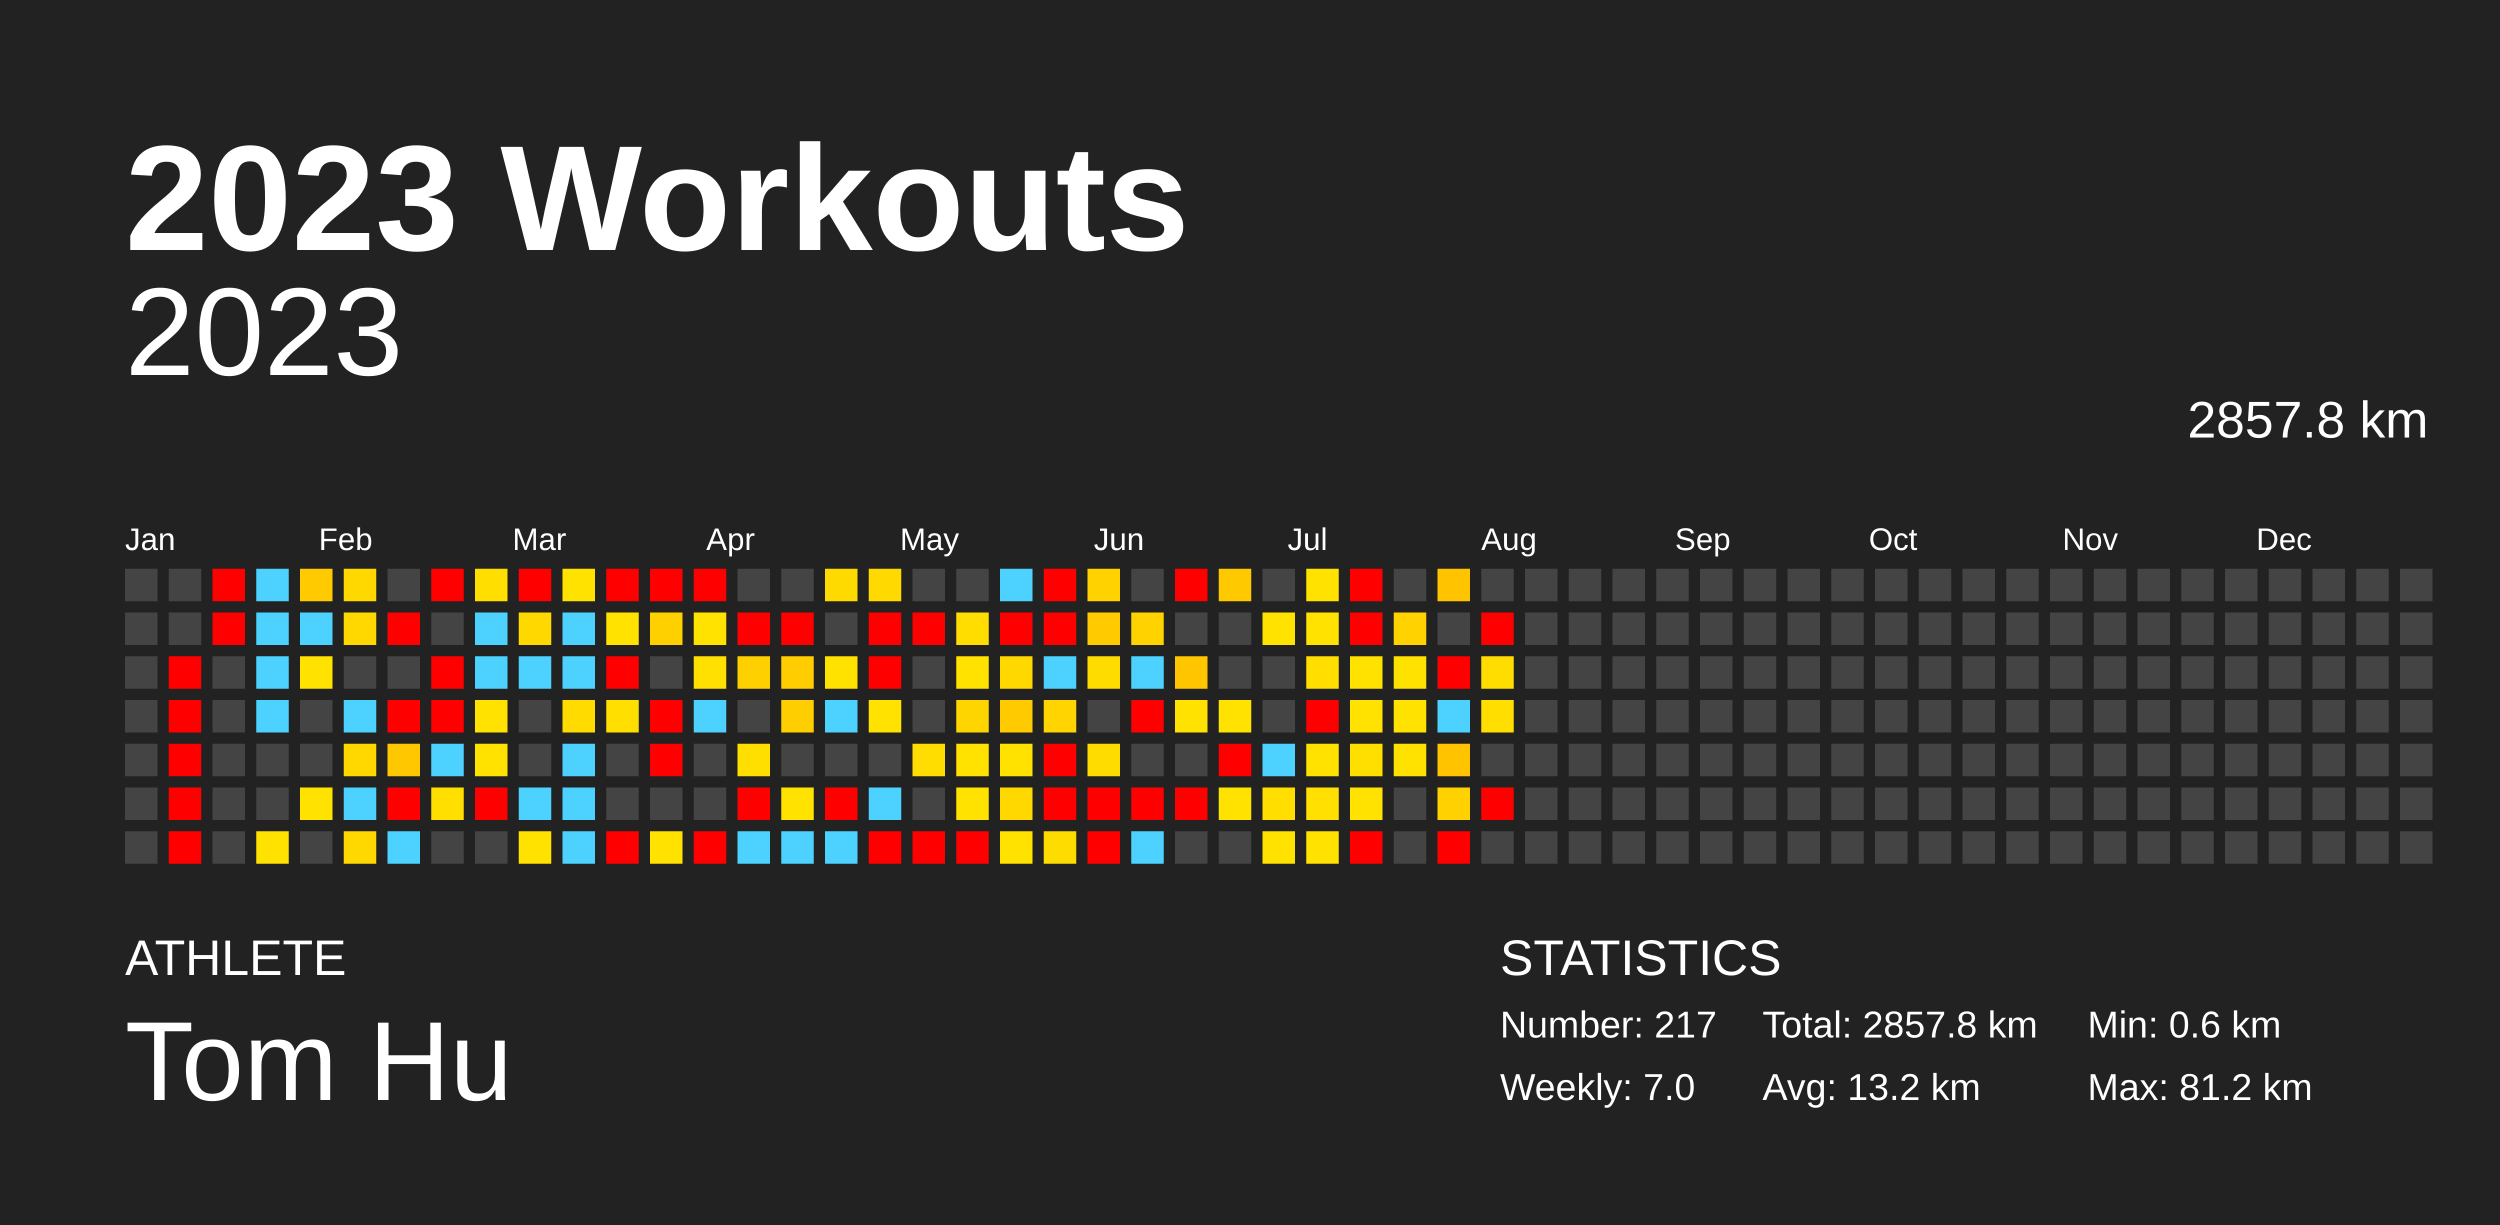
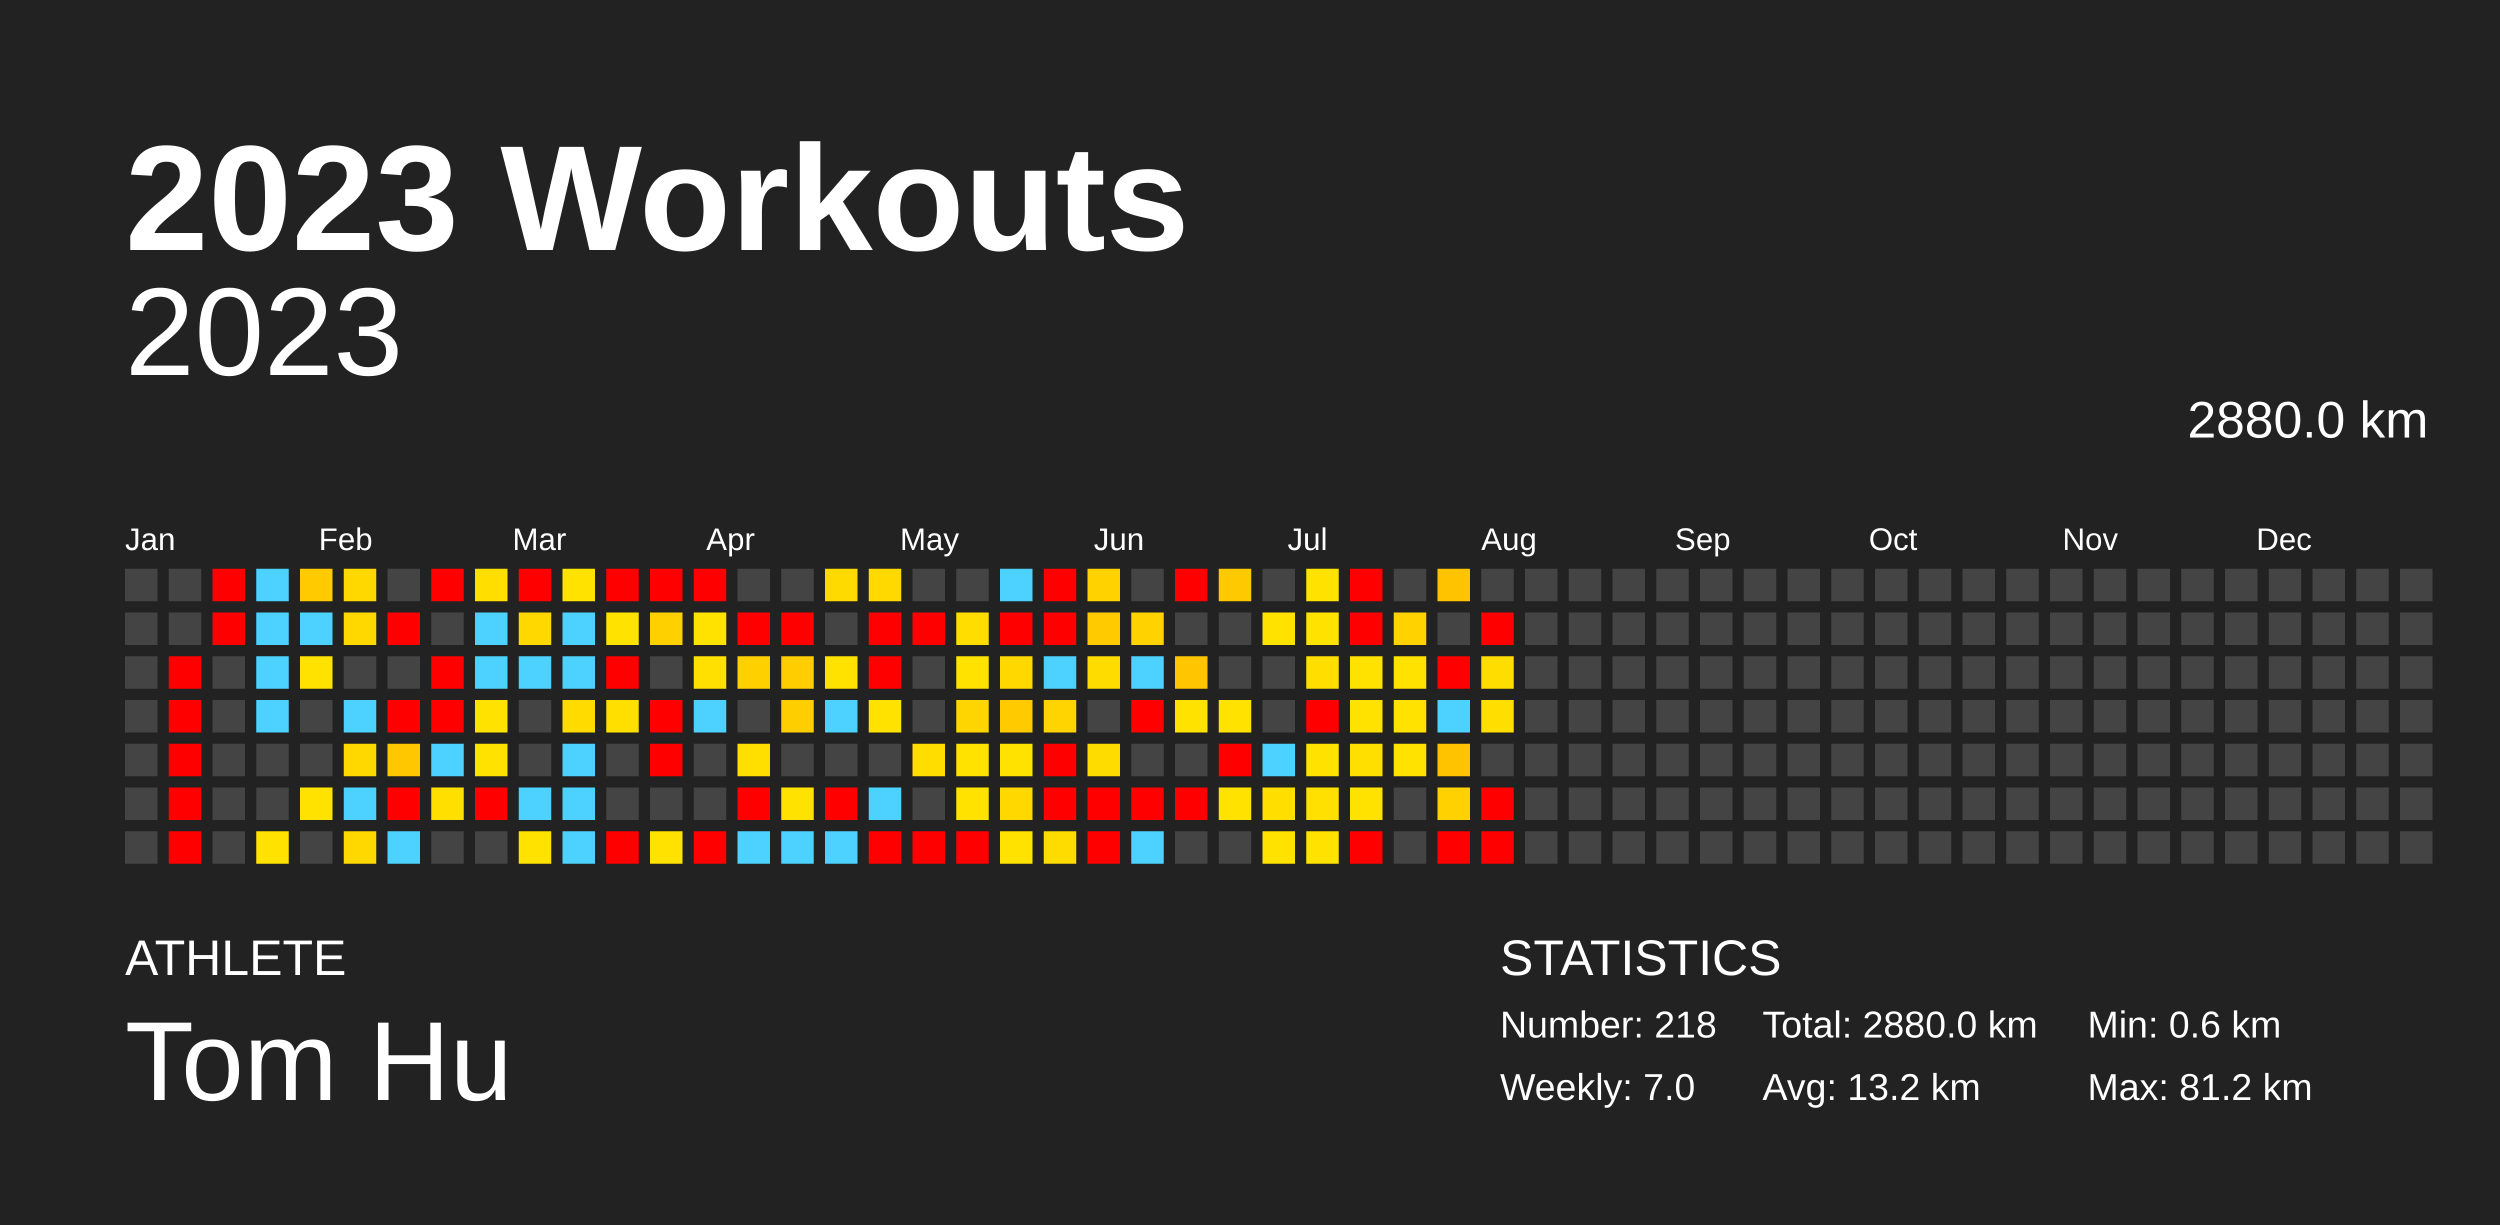
<svg xmlns="http://www.w3.org/2000/svg" baseProfile="full" height="98mm" version="1.1" viewBox="0,0,200,98" width="200mm">
  <defs />
  <rect fill="#222222" height="98" width="200" x="0" y="0" />
  <text fill="#FFFFFF" style="font-size:12px; font-family:Arial; font-weight:bold;" x="10" y="20">2023 Workouts</text>
  <text fill="#FFFFFF" style="font-size:4px; font-family:Arial" x="10" y="78">ATHLETE</text>
  <text fill="#FFFFFF" style="font-size:9px; font-family:Arial" x="10" y="88">Tom Hu</text>
  <text fill="#FFFFFF" style="font-size:4px; font-family:Arial" x="120" y="78">STATISTICS</text>
-   <text fill="#FFFFFF" style="font-size:3px; font-family:Arial" x="120" y="83">Number: 217</text>
+   <text fill="#FFFFFF" style="font-size:3px; font-family:Arial" x="120" y="83">Number: 218</text>
  <text fill="#FFFFFF" style="font-size:3px; font-family:Arial" x="120" y="88">Weekly: 7.0</text>
-   <text fill="#FFFFFF" style="font-size:3px; font-family:Arial" x="141" y="83">Total: 2857.8 km</text>
+   <text fill="#FFFFFF" style="font-size:3px; font-family:Arial" x="141" y="83">Total: 2880.0 km</text>
  <text fill="#FFFFFF" style="font-size:3px; font-family:Arial" x="141" y="88">Avg: 13.2 km</text>
  <text fill="#FFFFFF" style="font-size:3px; font-family:Arial" x="167" y="83">Min: 0.6 km</text>
  <text fill="#FFFFFF" style="font-size:3px; font-family:Arial" x="167" y="88">Max: 81.2 km</text>
  <text alignment-baseline="hanging" fill="#FFFFFF" style="font-size:10.0px; font-family:Arial;" x="10" y="30">2023</text>
-   <text alignment-baseline="hanging" fill="#FFFFFF" style="font-size:4.125px; font-family:Arial;" x="175" y="35">2857.8 km</text>
+   <text alignment-baseline="hanging" fill="#FFFFFF" style="font-size:4.125px; font-family:Arial;" x="175" y="35">2880.0 km</text>
  <text fill="#FFFFFF" style="font-size:2.5px; font-family:Arial" x="10.0" y="44">Jan</text>
  <text fill="#FFFFFF" style="font-size:2.5px; font-family:Arial" x="25.5" y="44">Feb</text>
  <text fill="#FFFFFF" style="font-size:2.5px; font-family:Arial" x="41.0" y="44">Mar</text>
  <text fill="#FFFFFF" style="font-size:2.5px; font-family:Arial" x="56.5" y="44">Apr</text>
  <text fill="#FFFFFF" style="font-size:2.5px; font-family:Arial" x="72.0" y="44">May</text>
  <text fill="#FFFFFF" style="font-size:2.5px; font-family:Arial" x="87.5" y="44">Jun</text>
  <text fill="#FFFFFF" style="font-size:2.5px; font-family:Arial" x="103.0" y="44">Jul</text>
  <text fill="#FFFFFF" style="font-size:2.5px; font-family:Arial" x="118.5" y="44">Aug</text>
  <text fill="#FFFFFF" style="font-size:2.5px; font-family:Arial" x="134.0" y="44">Sep</text>
  <text fill="#FFFFFF" style="font-size:2.5px; font-family:Arial" x="149.5" y="44">Oct</text>
  <text fill="#FFFFFF" style="font-size:2.5px; font-family:Arial" x="165.0" y="44">Nov</text>
  <text fill="#FFFFFF" style="font-size:2.5px; font-family:Arial" x="180.5" y="44">Dec</text>
  <rect fill="#444444" height="2.6" width="2.6" x="10.0" y="45.5" />
  <rect fill="#444444" height="2.6" width="2.6" x="10.0" y="49.0" />
  <rect fill="#444444" height="2.6" width="2.6" x="10.0" y="52.5" />
  <rect fill="#444444" height="2.6" width="2.6" x="10.0" y="56.0" />
  <rect fill="#444444" height="2.6" width="2.6" x="10.0" y="59.5" />
  <rect fill="#444444" height="2.6" width="2.6" x="10.0" y="63.0" />
  <rect fill="#444444" height="2.6" width="2.6" x="10.0" y="66.5" />
  <rect fill="#444444" height="2.6" width="2.6" x="13.5" y="45.5" />
  <rect fill="#444444" height="2.6" width="2.6" x="13.5" y="49.0" />
  <rect fill="red" height="2.6" width="2.6" x="13.5" y="52.5" />
  <rect fill="red" height="2.6" width="2.6" x="13.5" y="56.0" />
  <rect fill="red" height="2.6" width="2.6" x="13.5" y="59.5" />
  <rect fill="red" height="2.6" width="2.6" x="13.5" y="63.0" />
  <rect fill="red" height="2.6" width="2.6" x="13.5" y="66.5" />
  <rect fill="red" height="2.6" width="2.6" x="17.0" y="45.5" />
  <rect fill="red" height="2.6" width="2.6" x="17.0" y="49.0" />
  <rect fill="#444444" height="2.6" width="2.6" x="17.0" y="52.5" />
  <rect fill="#444444" height="2.6" width="2.6" x="17.0" y="56.0" />
  <rect fill="#444444" height="2.6" width="2.6" x="17.0" y="59.5" />
  <rect fill="#444444" height="2.6" width="2.6" x="17.0" y="63.0" />
  <rect fill="#444444" height="2.6" width="2.6" x="17.0" y="66.5" />
  <rect fill="#4dd2ff" height="2.6" width="2.6" x="20.5" y="45.5" />
  <rect fill="#4dd2ff" height="2.6" width="2.6" x="20.5" y="49.0" />
  <rect fill="#4dd2ff" height="2.6" width="2.6" x="20.5" y="52.5" />
  <rect fill="#4dd2ff" height="2.6" width="2.6" x="20.5" y="56.0" />
  <rect fill="#444444" height="2.6" width="2.6" x="20.5" y="59.5" />
  <rect fill="#444444" height="2.6" width="2.6" x="20.5" y="63.0" />
  <rect fill="#ffe200" height="2.6" width="2.6" x="20.5" y="66.5" />
  <rect fill="#ffca00" height="2.6" width="2.6" x="24.0" y="45.5" />
  <rect fill="#4dd2ff" height="2.6" width="2.6" x="24.0" y="49.0" />
  <rect fill="#ffe200" height="2.6" width="2.6" x="24.0" y="52.5" />
  <rect fill="#444444" height="2.6" width="2.6" x="24.0" y="56.0" />
  <rect fill="#444444" height="2.6" width="2.6" x="24.0" y="59.5" />
  <rect fill="#ffe200" height="2.6" width="2.6" x="24.0" y="63.0" />
  <rect fill="#444444" height="2.6" width="2.6" x="24.0" y="66.5" />
  <rect fill="#ffd800" height="2.6" width="2.6" x="27.5" y="45.5" />
  <rect fill="#ffd800" height="2.6" width="2.6" x="27.5" y="49.0" />
  <rect fill="#444444" height="2.6" width="2.6" x="27.5" y="52.5" />
  <rect fill="#4dd2ff" height="2.6" width="2.6" x="27.5" y="56.0" />
  <rect fill="#ffd800" height="2.6" width="2.6" x="27.5" y="59.5" />
  <rect fill="#4dd2ff" height="2.6" width="2.6" x="27.5" y="63.0" />
  <rect fill="#ffd800" height="2.6" width="2.6" x="27.5" y="66.5" />
  <rect fill="#444444" height="2.6" width="2.6" x="31.0" y="45.5" />
  <rect fill="red" height="2.6" width="2.6" x="31.0" y="49.0" />
  <rect fill="#444444" height="2.6" width="2.6" x="31.0" y="52.5" />
  <rect fill="red" height="2.6" width="2.6" x="31.0" y="56.0" />
  <rect fill="#ffc700" height="2.6" width="2.6" x="31.0" y="59.5" />
  <rect fill="red" height="2.6" width="2.6" x="31.0" y="63.0" />
  <rect fill="#4dd2ff" height="2.6" width="2.6" x="31.0" y="66.5" />
  <rect fill="red" height="2.6" width="2.6" x="34.5" y="45.5" />
  <rect fill="#444444" height="2.6" width="2.6" x="34.5" y="49.0" />
  <rect fill="red" height="2.6" width="2.6" x="34.5" y="52.5" />
  <rect fill="red" height="2.6" width="2.6" x="34.5" y="56.0" />
  <rect fill="#4dd2ff" height="2.6" width="2.6" x="34.5" y="59.5" />
  <rect fill="#ffdf00" height="2.6" width="2.6" x="34.5" y="63.0" />
  <rect fill="#444444" height="2.6" width="2.6" x="34.5" y="66.5" />
  <rect fill="#ffde00" height="2.6" width="2.6" x="38.0" y="45.5" />
  <rect fill="#4dd2ff" height="2.6" width="2.6" x="38.0" y="49.0" />
  <rect fill="#4dd2ff" height="2.6" width="2.6" x="38.0" y="52.5" />
  <rect fill="#ffe200" height="2.6" width="2.6" x="38.0" y="56.0" />
  <rect fill="#ffe200" height="2.6" width="2.6" x="38.0" y="59.5" />
  <rect fill="red" height="2.6" width="2.6" x="38.0" y="63.0" />
  <rect fill="#444444" height="2.6" width="2.6" x="38.0" y="66.5" />
  <rect fill="red" height="2.6" width="2.6" x="41.5" y="45.5" />
  <rect fill="#ffd800" height="2.6" width="2.6" x="41.5" y="49.0" />
  <rect fill="#4dd2ff" height="2.6" width="2.6" x="41.5" y="52.5" />
  <rect fill="#444444" height="2.6" width="2.6" x="41.5" y="56.0" />
  <rect fill="#444444" height="2.6" width="2.6" x="41.5" y="59.5" />
  <rect fill="#4dd2ff" height="2.6" width="2.6" x="41.5" y="63.0" />
  <rect fill="#ffe200" height="2.6" width="2.6" x="41.5" y="66.5" />
  <rect fill="#ffe200" height="2.6" width="2.6" x="45.0" y="45.5" />
  <rect fill="#4dd2ff" height="2.6" width="2.6" x="45.0" y="49.0" />
  <rect fill="#4dd2ff" height="2.6" width="2.6" x="45.0" y="52.5" />
  <rect fill="#ffdb00" height="2.6" width="2.6" x="45.0" y="56.0" />
  <rect fill="#4dd2ff" height="2.6" width="2.6" x="45.0" y="59.5" />
  <rect fill="#4dd2ff" height="2.6" width="2.6" x="45.0" y="63.0" />
  <rect fill="#4dd2ff" height="2.6" width="2.6" x="45.0" y="66.5" />
  <rect fill="red" height="2.6" width="2.6" x="48.5" y="45.5" />
  <rect fill="#ffe200" height="2.6" width="2.6" x="48.5" y="49.0" />
  <rect fill="red" height="2.6" width="2.6" x="48.5" y="52.5" />
  <rect fill="#ffdf00" height="2.6" width="2.6" x="48.5" y="56.0" />
  <rect fill="#444444" height="2.6" width="2.6" x="48.5" y="59.5" />
  <rect fill="#444444" height="2.6" width="2.6" x="48.5" y="63.0" />
  <rect fill="red" height="2.6" width="2.6" x="48.5" y="66.5" />
  <rect fill="red" height="2.6" width="2.6" x="52.0" y="45.5" />
  <rect fill="#ffd000" height="2.6" width="2.6" x="52.0" y="49.0" />
  <rect fill="#444444" height="2.6" width="2.6" x="52.0" y="52.5" />
  <rect fill="red" height="2.6" width="2.6" x="52.0" y="56.0" />
  <rect fill="red" height="2.6" width="2.6" x="52.0" y="59.5" />
  <rect fill="#444444" height="2.6" width="2.6" x="52.0" y="63.0" />
  <rect fill="#ffe200" height="2.6" width="2.6" x="52.0" y="66.5" />
  <rect fill="red" height="2.6" width="2.6" x="55.5" y="45.5" />
  <rect fill="#ffe200" height="2.6" width="2.6" x="55.5" y="49.0" />
  <rect fill="#ffe000" height="2.6" width="2.6" x="55.5" y="52.5" />
  <rect fill="#4dd2ff" height="2.6" width="2.6" x="55.5" y="56.0" />
  <rect fill="#444444" height="2.6" width="2.6" x="55.5" y="59.5" />
  <rect fill="#444444" height="2.6" width="2.6" x="55.5" y="63.0" />
  <rect fill="red" height="2.6" width="2.6" x="55.5" y="66.5" />
  <rect fill="#444444" height="2.6" width="2.6" x="59.0" y="45.5" />
  <rect fill="red" height="2.6" width="2.6" x="59.0" y="49.0" />
  <rect fill="#ffd000" height="2.6" width="2.6" x="59.0" y="52.5" />
  <rect fill="#444444" height="2.6" width="2.6" x="59.0" y="56.0" />
  <rect fill="#ffdf00" height="2.6" width="2.6" x="59.0" y="59.5" />
  <rect fill="red" height="2.6" width="2.6" x="59.0" y="63.0" />
  <rect fill="#4dd2ff" height="2.6" width="2.6" x="59.0" y="66.5" />
  <rect fill="#444444" height="2.6" width="2.6" x="62.5" y="45.5" />
  <rect fill="red" height="2.6" width="2.6" x="62.5" y="49.0" />
  <rect fill="#ffcd00" height="2.6" width="2.6" x="62.5" y="52.5" />
  <rect fill="#ffce00" height="2.6" width="2.6" x="62.5" y="56.0" />
  <rect fill="#444444" height="2.6" width="2.6" x="62.5" y="59.5" />
  <rect fill="#ffe200" height="2.6" width="2.6" x="62.5" y="63.0" />
  <rect fill="#4dd2ff" height="2.6" width="2.6" x="62.5" y="66.5" />
  <rect fill="#ffda00" height="2.6" width="2.6" x="66.0" y="45.5" />
  <rect fill="#444444" height="2.6" width="2.6" x="66.0" y="49.0" />
  <rect fill="#ffe200" height="2.6" width="2.6" x="66.0" y="52.5" />
  <rect fill="#4dd2ff" height="2.6" width="2.6" x="66.0" y="56.0" />
  <rect fill="#444444" height="2.6" width="2.6" x="66.0" y="59.5" />
  <rect fill="red" height="2.6" width="2.6" x="66.0" y="63.0" />
  <rect fill="#4dd2ff" height="2.6" width="2.6" x="66.0" y="66.5" />
  <rect fill="#ffd900" height="2.6" width="2.6" x="69.5" y="45.5" />
  <rect fill="red" height="2.6" width="2.6" x="69.5" y="49.0" />
  <rect fill="red" height="2.6" width="2.6" x="69.5" y="52.5" />
  <rect fill="#ffe200" height="2.6" width="2.6" x="69.5" y="56.0" />
  <rect fill="#444444" height="2.6" width="2.6" x="69.5" y="59.5" />
  <rect fill="#4dd2ff" height="2.6" width="2.6" x="69.5" y="63.0" />
  <rect fill="red" height="2.6" width="2.6" x="69.5" y="66.5" />
  <rect fill="#444444" height="2.6" width="2.6" x="73.0" y="45.5" />
  <rect fill="red" height="2.6" width="2.6" x="73.0" y="49.0" />
  <rect fill="#444444" height="2.6" width="2.6" x="73.0" y="52.5" />
  <rect fill="#444444" height="2.6" width="2.6" x="73.0" y="56.0" />
  <rect fill="#ffdd00" height="2.6" width="2.6" x="73.0" y="59.5" />
  <rect fill="#444444" height="2.6" width="2.6" x="73.0" y="63.0" />
  <rect fill="red" height="2.6" width="2.6" x="73.0" y="66.5" />
  <rect fill="#444444" height="2.6" width="2.6" x="76.5" y="45.5" />
  <rect fill="#ffdd00" height="2.6" width="2.6" x="76.5" y="49.0" />
  <rect fill="#ffe200" height="2.6" width="2.6" x="76.5" y="52.5" />
  <rect fill="#ffd500" height="2.6" width="2.6" x="76.5" y="56.0" />
  <rect fill="#ffe200" height="2.6" width="2.6" x="76.5" y="59.5" />
  <rect fill="#ffe200" height="2.6" width="2.6" x="76.5" y="63.0" />
  <rect fill="red" height="2.6" width="2.6" x="76.5" y="66.5" />
  <rect fill="#4dd2ff" height="2.6" width="2.6" x="80.0" y="45.5" />
  <rect fill="red" height="2.6" width="2.6" x="80.0" y="49.0" />
  <rect fill="#ffd800" height="2.6" width="2.6" x="80.0" y="52.5" />
  <rect fill="#ffcb00" height="2.6" width="2.6" x="80.0" y="56.0" />
  <rect fill="#ffe200" height="2.6" width="2.6" x="80.0" y="59.5" />
  <rect fill="#ffd800" height="2.6" width="2.6" x="80.0" y="63.0" />
  <rect fill="#ffe200" height="2.6" width="2.6" x="80.0" y="66.5" />
  <rect fill="red" height="2.6" width="2.6" x="83.5" y="45.5" />
  <rect fill="red" height="2.6" width="2.6" x="83.5" y="49.0" />
  <rect fill="#4dd2ff" height="2.6" width="2.6" x="83.5" y="52.5" />
  <rect fill="#ffd400" height="2.6" width="2.6" x="83.5" y="56.0" />
  <rect fill="red" height="2.6" width="2.6" x="83.5" y="59.5" />
  <rect fill="red" height="2.6" width="2.6" x="83.5" y="63.0" />
  <rect fill="#ffdc00" height="2.6" width="2.6" x="83.5" y="66.5" />
  <rect fill="#ffd200" height="2.6" width="2.6" x="87.0" y="45.5" />
  <rect fill="#ffcb00" height="2.6" width="2.6" x="87.0" y="49.0" />
  <rect fill="#ffdc00" height="2.6" width="2.6" x="87.0" y="52.5" />
  <rect fill="#444444" height="2.6" width="2.6" x="87.0" y="56.0" />
  <rect fill="#ffdc00" height="2.6" width="2.6" x="87.0" y="59.5" />
  <rect fill="red" height="2.6" width="2.6" x="87.0" y="63.0" />
  <rect fill="red" height="2.6" width="2.6" x="87.0" y="66.5" />
  <rect fill="#444444" height="2.6" width="2.6" x="90.5" y="45.5" />
  <rect fill="#ffd200" height="2.6" width="2.6" x="90.5" y="49.0" />
  <rect fill="#4dd2ff" height="2.6" width="2.6" x="90.5" y="52.5" />
  <rect fill="red" height="2.6" width="2.6" x="90.5" y="56.0" />
  <rect fill="#444444" height="2.6" width="2.6" x="90.5" y="59.5" />
  <rect fill="red" height="2.6" width="2.6" x="90.5" y="63.0" />
  <rect fill="#4dd2ff" height="2.6" width="2.6" x="90.5" y="66.5" />
  <rect fill="red" height="2.6" width="2.6" x="94.0" y="45.5" />
  <rect fill="#444444" height="2.6" width="2.6" x="94.0" y="49.0" />
  <rect fill="#ffc600" height="2.6" width="2.6" x="94.0" y="52.5" />
  <rect fill="#ffe200" height="2.6" width="2.6" x="94.0" y="56.0" />
  <rect fill="#444444" height="2.6" width="2.6" x="94.0" y="59.5" />
  <rect fill="red" height="2.6" width="2.6" x="94.0" y="63.0" />
  <rect fill="#444444" height="2.6" width="2.6" x="94.0" y="66.5" />
  <rect fill="#ffc900" height="2.6" width="2.6" x="97.5" y="45.5" />
  <rect fill="#444444" height="2.6" width="2.6" x="97.5" y="49.0" />
  <rect fill="#444444" height="2.6" width="2.6" x="97.5" y="52.5" />
  <rect fill="#ffe200" height="2.6" width="2.6" x="97.5" y="56.0" />
  <rect fill="red" height="2.6" width="2.6" x="97.5" y="59.5" />
  <rect fill="#ffe200" height="2.6" width="2.6" x="97.5" y="63.0" />
  <rect fill="#444444" height="2.6" width="2.6" x="97.5" y="66.5" />
  <rect fill="#444444" height="2.6" width="2.6" x="101.0" y="45.5" />
  <rect fill="#ffe200" height="2.6" width="2.6" x="101.0" y="49.0" />
  <rect fill="#444444" height="2.6" width="2.6" x="101.0" y="52.5" />
  <rect fill="#444444" height="2.6" width="2.6" x="101.0" y="56.0" />
  <rect fill="#4dd2ff" height="2.6" width="2.6" x="101.0" y="59.5" />
  <rect fill="#ffde00" height="2.6" width="2.6" x="101.0" y="63.0" />
  <rect fill="#ffe200" height="2.6" width="2.6" x="101.0" y="66.5" />
  <rect fill="#ffe200" height="2.6" width="2.6" x="104.5" y="45.5" />
  <rect fill="#ffe200" height="2.6" width="2.6" x="104.5" y="49.0" />
  <rect fill="#ffde00" height="2.6" width="2.6" x="104.5" y="52.5" />
  <rect fill="red" height="2.6" width="2.6" x="104.5" y="56.0" />
  <rect fill="#ffe200" height="2.6" width="2.6" x="104.5" y="59.5" />
  <rect fill="#ffe000" height="2.6" width="2.6" x="104.5" y="63.0" />
  <rect fill="#ffe200" height="2.6" width="2.6" x="104.5" y="66.5" />
  <rect fill="red" height="2.6" width="2.6" x="108.0" y="45.5" />
  <rect fill="red" height="2.6" width="2.6" x="108.0" y="49.0" />
  <rect fill="#ffe200" height="2.6" width="2.6" x="108.0" y="52.5" />
  <rect fill="#ffe200" height="2.6" width="2.6" x="108.0" y="56.0" />
  <rect fill="#ffdf00" height="2.6" width="2.6" x="108.0" y="59.5" />
  <rect fill="#ffe200" height="2.6" width="2.6" x="108.0" y="63.0" />
  <rect fill="red" height="2.6" width="2.6" x="108.0" y="66.5" />
  <rect fill="#444444" height="2.6" width="2.6" x="111.5" y="45.5" />
  <rect fill="#ffd200" height="2.6" width="2.6" x="111.5" y="49.0" />
  <rect fill="#ffe200" height="2.6" width="2.6" x="111.5" y="52.5" />
  <rect fill="#ffe200" height="2.6" width="2.6" x="111.5" y="56.0" />
  <rect fill="#ffe200" height="2.6" width="2.6" x="111.5" y="59.5" />
  <rect fill="#444444" height="2.6" width="2.6" x="111.5" y="63.0" />
  <rect fill="#444444" height="2.6" width="2.6" x="111.5" y="66.5" />
  <rect fill="#ffc300" height="2.6" width="2.6" x="115.0" y="45.5" />
  <rect fill="#444444" height="2.6" width="2.6" x="115.0" y="49.0" />
  <rect fill="red" height="2.6" width="2.6" x="115.0" y="52.5" />
  <rect fill="#4dd2ff" height="2.6" width="2.6" x="115.0" y="56.0" />
  <rect fill="#ffc300" height="2.6" width="2.6" x="115.0" y="59.5" />
  <rect fill="#ffd100" height="2.6" width="2.6" x="115.0" y="63.0" />
  <rect fill="red" height="2.6" width="2.6" x="115.0" y="66.5" />
  <rect fill="#444444" height="2.6" width="2.6" x="118.5" y="45.5" />
  <rect fill="red" height="2.6" width="2.6" x="118.5" y="49.0" />
  <rect fill="#ffdd00" height="2.6" width="2.6" x="118.5" y="52.5" />
  <rect fill="#ffde00" height="2.6" width="2.6" x="118.5" y="56.0" />
  <rect fill="#444444" height="2.6" width="2.6" x="118.5" y="59.5" />
  <rect fill="red" height="2.6" width="2.6" x="118.5" y="63.0" />
-   <rect fill="#444444" height="2.6" width="2.6" x="118.5" y="66.5" />
+   <rect fill="red" height="2.6" width="2.6" x="118.5" y="66.5" />
  <rect fill="#444444" height="2.6" width="2.6" x="122.0" y="45.5" />
  <rect fill="#444444" height="2.6" width="2.6" x="122.0" y="49.0" />
  <rect fill="#444444" height="2.6" width="2.6" x="122.0" y="52.5" />
  <rect fill="#444444" height="2.6" width="2.6" x="122.0" y="56.0" />
  <rect fill="#444444" height="2.6" width="2.6" x="122.0" y="59.5" />
  <rect fill="#444444" height="2.6" width="2.6" x="122.0" y="63.0" />
  <rect fill="#444444" height="2.6" width="2.6" x="122.0" y="66.5" />
  <rect fill="#444444" height="2.6" width="2.6" x="125.5" y="45.5" />
  <rect fill="#444444" height="2.6" width="2.6" x="125.5" y="49.0" />
  <rect fill="#444444" height="2.6" width="2.6" x="125.5" y="52.5" />
  <rect fill="#444444" height="2.6" width="2.6" x="125.5" y="56.0" />
  <rect fill="#444444" height="2.6" width="2.6" x="125.5" y="59.5" />
  <rect fill="#444444" height="2.6" width="2.6" x="125.5" y="63.0" />
  <rect fill="#444444" height="2.6" width="2.6" x="125.5" y="66.5" />
  <rect fill="#444444" height="2.6" width="2.6" x="129.0" y="45.5" />
  <rect fill="#444444" height="2.6" width="2.6" x="129.0" y="49.0" />
  <rect fill="#444444" height="2.6" width="2.6" x="129.0" y="52.5" />
  <rect fill="#444444" height="2.6" width="2.6" x="129.0" y="56.0" />
  <rect fill="#444444" height="2.6" width="2.6" x="129.0" y="59.5" />
  <rect fill="#444444" height="2.6" width="2.6" x="129.0" y="63.0" />
  <rect fill="#444444" height="2.6" width="2.6" x="129.0" y="66.5" />
  <rect fill="#444444" height="2.6" width="2.6" x="132.5" y="45.5" />
  <rect fill="#444444" height="2.6" width="2.6" x="132.5" y="49.0" />
  <rect fill="#444444" height="2.6" width="2.6" x="132.5" y="52.5" />
  <rect fill="#444444" height="2.6" width="2.6" x="132.5" y="56.0" />
  <rect fill="#444444" height="2.6" width="2.6" x="132.5" y="59.5" />
  <rect fill="#444444" height="2.6" width="2.6" x="132.5" y="63.0" />
  <rect fill="#444444" height="2.6" width="2.6" x="132.5" y="66.5" />
  <rect fill="#444444" height="2.6" width="2.6" x="136.0" y="45.5" />
  <rect fill="#444444" height="2.6" width="2.6" x="136.0" y="49.0" />
  <rect fill="#444444" height="2.6" width="2.6" x="136.0" y="52.5" />
  <rect fill="#444444" height="2.6" width="2.6" x="136.0" y="56.0" />
  <rect fill="#444444" height="2.6" width="2.6" x="136.0" y="59.5" />
  <rect fill="#444444" height="2.6" width="2.6" x="136.0" y="63.0" />
  <rect fill="#444444" height="2.6" width="2.6" x="136.0" y="66.5" />
  <rect fill="#444444" height="2.6" width="2.6" x="139.5" y="45.5" />
  <rect fill="#444444" height="2.6" width="2.6" x="139.5" y="49.0" />
  <rect fill="#444444" height="2.6" width="2.6" x="139.5" y="52.5" />
  <rect fill="#444444" height="2.6" width="2.6" x="139.5" y="56.0" />
  <rect fill="#444444" height="2.6" width="2.6" x="139.5" y="59.5" />
  <rect fill="#444444" height="2.6" width="2.6" x="139.5" y="63.0" />
  <rect fill="#444444" height="2.6" width="2.6" x="139.5" y="66.5" />
  <rect fill="#444444" height="2.6" width="2.6" x="143.0" y="45.5" />
  <rect fill="#444444" height="2.6" width="2.6" x="143.0" y="49.0" />
  <rect fill="#444444" height="2.6" width="2.6" x="143.0" y="52.5" />
  <rect fill="#444444" height="2.6" width="2.6" x="143.0" y="56.0" />
  <rect fill="#444444" height="2.6" width="2.6" x="143.0" y="59.5" />
  <rect fill="#444444" height="2.6" width="2.6" x="143.0" y="63.0" />
  <rect fill="#444444" height="2.6" width="2.6" x="143.0" y="66.5" />
  <rect fill="#444444" height="2.6" width="2.6" x="146.5" y="45.5" />
  <rect fill="#444444" height="2.6" width="2.6" x="146.5" y="49.0" />
  <rect fill="#444444" height="2.6" width="2.6" x="146.5" y="52.5" />
  <rect fill="#444444" height="2.6" width="2.6" x="146.5" y="56.0" />
  <rect fill="#444444" height="2.6" width="2.6" x="146.5" y="59.5" />
  <rect fill="#444444" height="2.6" width="2.6" x="146.5" y="63.0" />
  <rect fill="#444444" height="2.6" width="2.6" x="146.5" y="66.5" />
  <rect fill="#444444" height="2.6" width="2.6" x="150.0" y="45.5" />
  <rect fill="#444444" height="2.6" width="2.6" x="150.0" y="49.0" />
  <rect fill="#444444" height="2.6" width="2.6" x="150.0" y="52.5" />
  <rect fill="#444444" height="2.6" width="2.6" x="150.0" y="56.0" />
  <rect fill="#444444" height="2.6" width="2.6" x="150.0" y="59.5" />
  <rect fill="#444444" height="2.6" width="2.6" x="150.0" y="63.0" />
  <rect fill="#444444" height="2.6" width="2.6" x="150.0" y="66.5" />
  <rect fill="#444444" height="2.6" width="2.6" x="153.5" y="45.5" />
  <rect fill="#444444" height="2.6" width="2.6" x="153.5" y="49.0" />
  <rect fill="#444444" height="2.6" width="2.6" x="153.5" y="52.5" />
  <rect fill="#444444" height="2.6" width="2.6" x="153.5" y="56.0" />
  <rect fill="#444444" height="2.6" width="2.6" x="153.5" y="59.5" />
  <rect fill="#444444" height="2.6" width="2.6" x="153.5" y="63.0" />
  <rect fill="#444444" height="2.6" width="2.6" x="153.5" y="66.5" />
  <rect fill="#444444" height="2.6" width="2.6" x="157.0" y="45.5" />
  <rect fill="#444444" height="2.6" width="2.6" x="157.0" y="49.0" />
  <rect fill="#444444" height="2.6" width="2.6" x="157.0" y="52.5" />
  <rect fill="#444444" height="2.6" width="2.6" x="157.0" y="56.0" />
  <rect fill="#444444" height="2.6" width="2.6" x="157.0" y="59.5" />
  <rect fill="#444444" height="2.6" width="2.6" x="157.0" y="63.0" />
  <rect fill="#444444" height="2.6" width="2.6" x="157.0" y="66.5" />
  <rect fill="#444444" height="2.6" width="2.6" x="160.5" y="45.5" />
  <rect fill="#444444" height="2.6" width="2.6" x="160.5" y="49.0" />
  <rect fill="#444444" height="2.6" width="2.6" x="160.5" y="52.5" />
  <rect fill="#444444" height="2.6" width="2.6" x="160.5" y="56.0" />
  <rect fill="#444444" height="2.6" width="2.6" x="160.5" y="59.5" />
  <rect fill="#444444" height="2.6" width="2.6" x="160.5" y="63.0" />
  <rect fill="#444444" height="2.6" width="2.6" x="160.5" y="66.5" />
  <rect fill="#444444" height="2.6" width="2.6" x="164.0" y="45.5" />
  <rect fill="#444444" height="2.6" width="2.6" x="164.0" y="49.0" />
  <rect fill="#444444" height="2.6" width="2.6" x="164.0" y="52.5" />
  <rect fill="#444444" height="2.6" width="2.6" x="164.0" y="56.0" />
  <rect fill="#444444" height="2.6" width="2.6" x="164.0" y="59.5" />
  <rect fill="#444444" height="2.6" width="2.6" x="164.0" y="63.0" />
  <rect fill="#444444" height="2.6" width="2.6" x="164.0" y="66.5" />
  <rect fill="#444444" height="2.6" width="2.6" x="167.5" y="45.5" />
  <rect fill="#444444" height="2.6" width="2.6" x="167.5" y="49.0" />
  <rect fill="#444444" height="2.6" width="2.6" x="167.5" y="52.5" />
  <rect fill="#444444" height="2.6" width="2.6" x="167.5" y="56.0" />
  <rect fill="#444444" height="2.6" width="2.6" x="167.5" y="59.5" />
  <rect fill="#444444" height="2.6" width="2.6" x="167.5" y="63.0" />
  <rect fill="#444444" height="2.6" width="2.6" x="167.5" y="66.5" />
  <rect fill="#444444" height="2.6" width="2.6" x="171.0" y="45.5" />
  <rect fill="#444444" height="2.6" width="2.6" x="171.0" y="49.0" />
  <rect fill="#444444" height="2.6" width="2.6" x="171.0" y="52.5" />
  <rect fill="#444444" height="2.6" width="2.6" x="171.0" y="56.0" />
  <rect fill="#444444" height="2.6" width="2.6" x="171.0" y="59.5" />
  <rect fill="#444444" height="2.6" width="2.6" x="171.0" y="63.0" />
  <rect fill="#444444" height="2.6" width="2.6" x="171.0" y="66.5" />
  <rect fill="#444444" height="2.6" width="2.6" x="174.5" y="45.5" />
  <rect fill="#444444" height="2.6" width="2.6" x="174.5" y="49.0" />
  <rect fill="#444444" height="2.6" width="2.6" x="174.5" y="52.5" />
  <rect fill="#444444" height="2.6" width="2.6" x="174.5" y="56.0" />
  <rect fill="#444444" height="2.6" width="2.6" x="174.5" y="59.5" />
  <rect fill="#444444" height="2.6" width="2.6" x="174.5" y="63.0" />
  <rect fill="#444444" height="2.6" width="2.6" x="174.5" y="66.5" />
  <rect fill="#444444" height="2.6" width="2.6" x="178.0" y="45.5" />
  <rect fill="#444444" height="2.6" width="2.6" x="178.0" y="49.0" />
  <rect fill="#444444" height="2.6" width="2.6" x="178.0" y="52.5" />
  <rect fill="#444444" height="2.6" width="2.6" x="178.0" y="56.0" />
  <rect fill="#444444" height="2.6" width="2.6" x="178.0" y="59.5" />
  <rect fill="#444444" height="2.6" width="2.6" x="178.0" y="63.0" />
  <rect fill="#444444" height="2.6" width="2.6" x="178.0" y="66.5" />
  <rect fill="#444444" height="2.6" width="2.6" x="181.5" y="45.5" />
  <rect fill="#444444" height="2.6" width="2.6" x="181.5" y="49.0" />
  <rect fill="#444444" height="2.6" width="2.6" x="181.5" y="52.5" />
  <rect fill="#444444" height="2.6" width="2.6" x="181.5" y="56.0" />
  <rect fill="#444444" height="2.6" width="2.6" x="181.5" y="59.5" />
  <rect fill="#444444" height="2.6" width="2.6" x="181.5" y="63.0" />
  <rect fill="#444444" height="2.6" width="2.6" x="181.5" y="66.5" />
  <rect fill="#444444" height="2.6" width="2.6" x="185.0" y="45.5" />
  <rect fill="#444444" height="2.6" width="2.6" x="185.0" y="49.0" />
  <rect fill="#444444" height="2.6" width="2.6" x="185.0" y="52.5" />
  <rect fill="#444444" height="2.6" width="2.6" x="185.0" y="56.0" />
  <rect fill="#444444" height="2.6" width="2.6" x="185.0" y="59.5" />
  <rect fill="#444444" height="2.6" width="2.6" x="185.0" y="63.0" />
  <rect fill="#444444" height="2.6" width="2.6" x="185.0" y="66.5" />
  <rect fill="#444444" height="2.6" width="2.6" x="188.5" y="45.5" />
  <rect fill="#444444" height="2.6" width="2.6" x="188.5" y="49.0" />
  <rect fill="#444444" height="2.6" width="2.6" x="188.5" y="52.5" />
  <rect fill="#444444" height="2.6" width="2.6" x="188.5" y="56.0" />
  <rect fill="#444444" height="2.6" width="2.6" x="188.5" y="59.5" />
  <rect fill="#444444" height="2.6" width="2.6" x="188.5" y="63.0" />
  <rect fill="#444444" height="2.6" width="2.6" x="188.5" y="66.5" />
  <rect fill="#444444" height="2.6" width="2.6" x="192.0" y="45.5" />
  <rect fill="#444444" height="2.6" width="2.6" x="192.0" y="49.0" />
  <rect fill="#444444" height="2.6" width="2.6" x="192.0" y="52.5" />
  <rect fill="#444444" height="2.6" width="2.6" x="192.0" y="56.0" />
  <rect fill="#444444" height="2.6" width="2.6" x="192.0" y="59.5" />
  <rect fill="#444444" height="2.6" width="2.6" x="192.0" y="63.0" />
  <rect fill="#444444" height="2.6" width="2.6" x="192.0" y="66.5" />
</svg>
